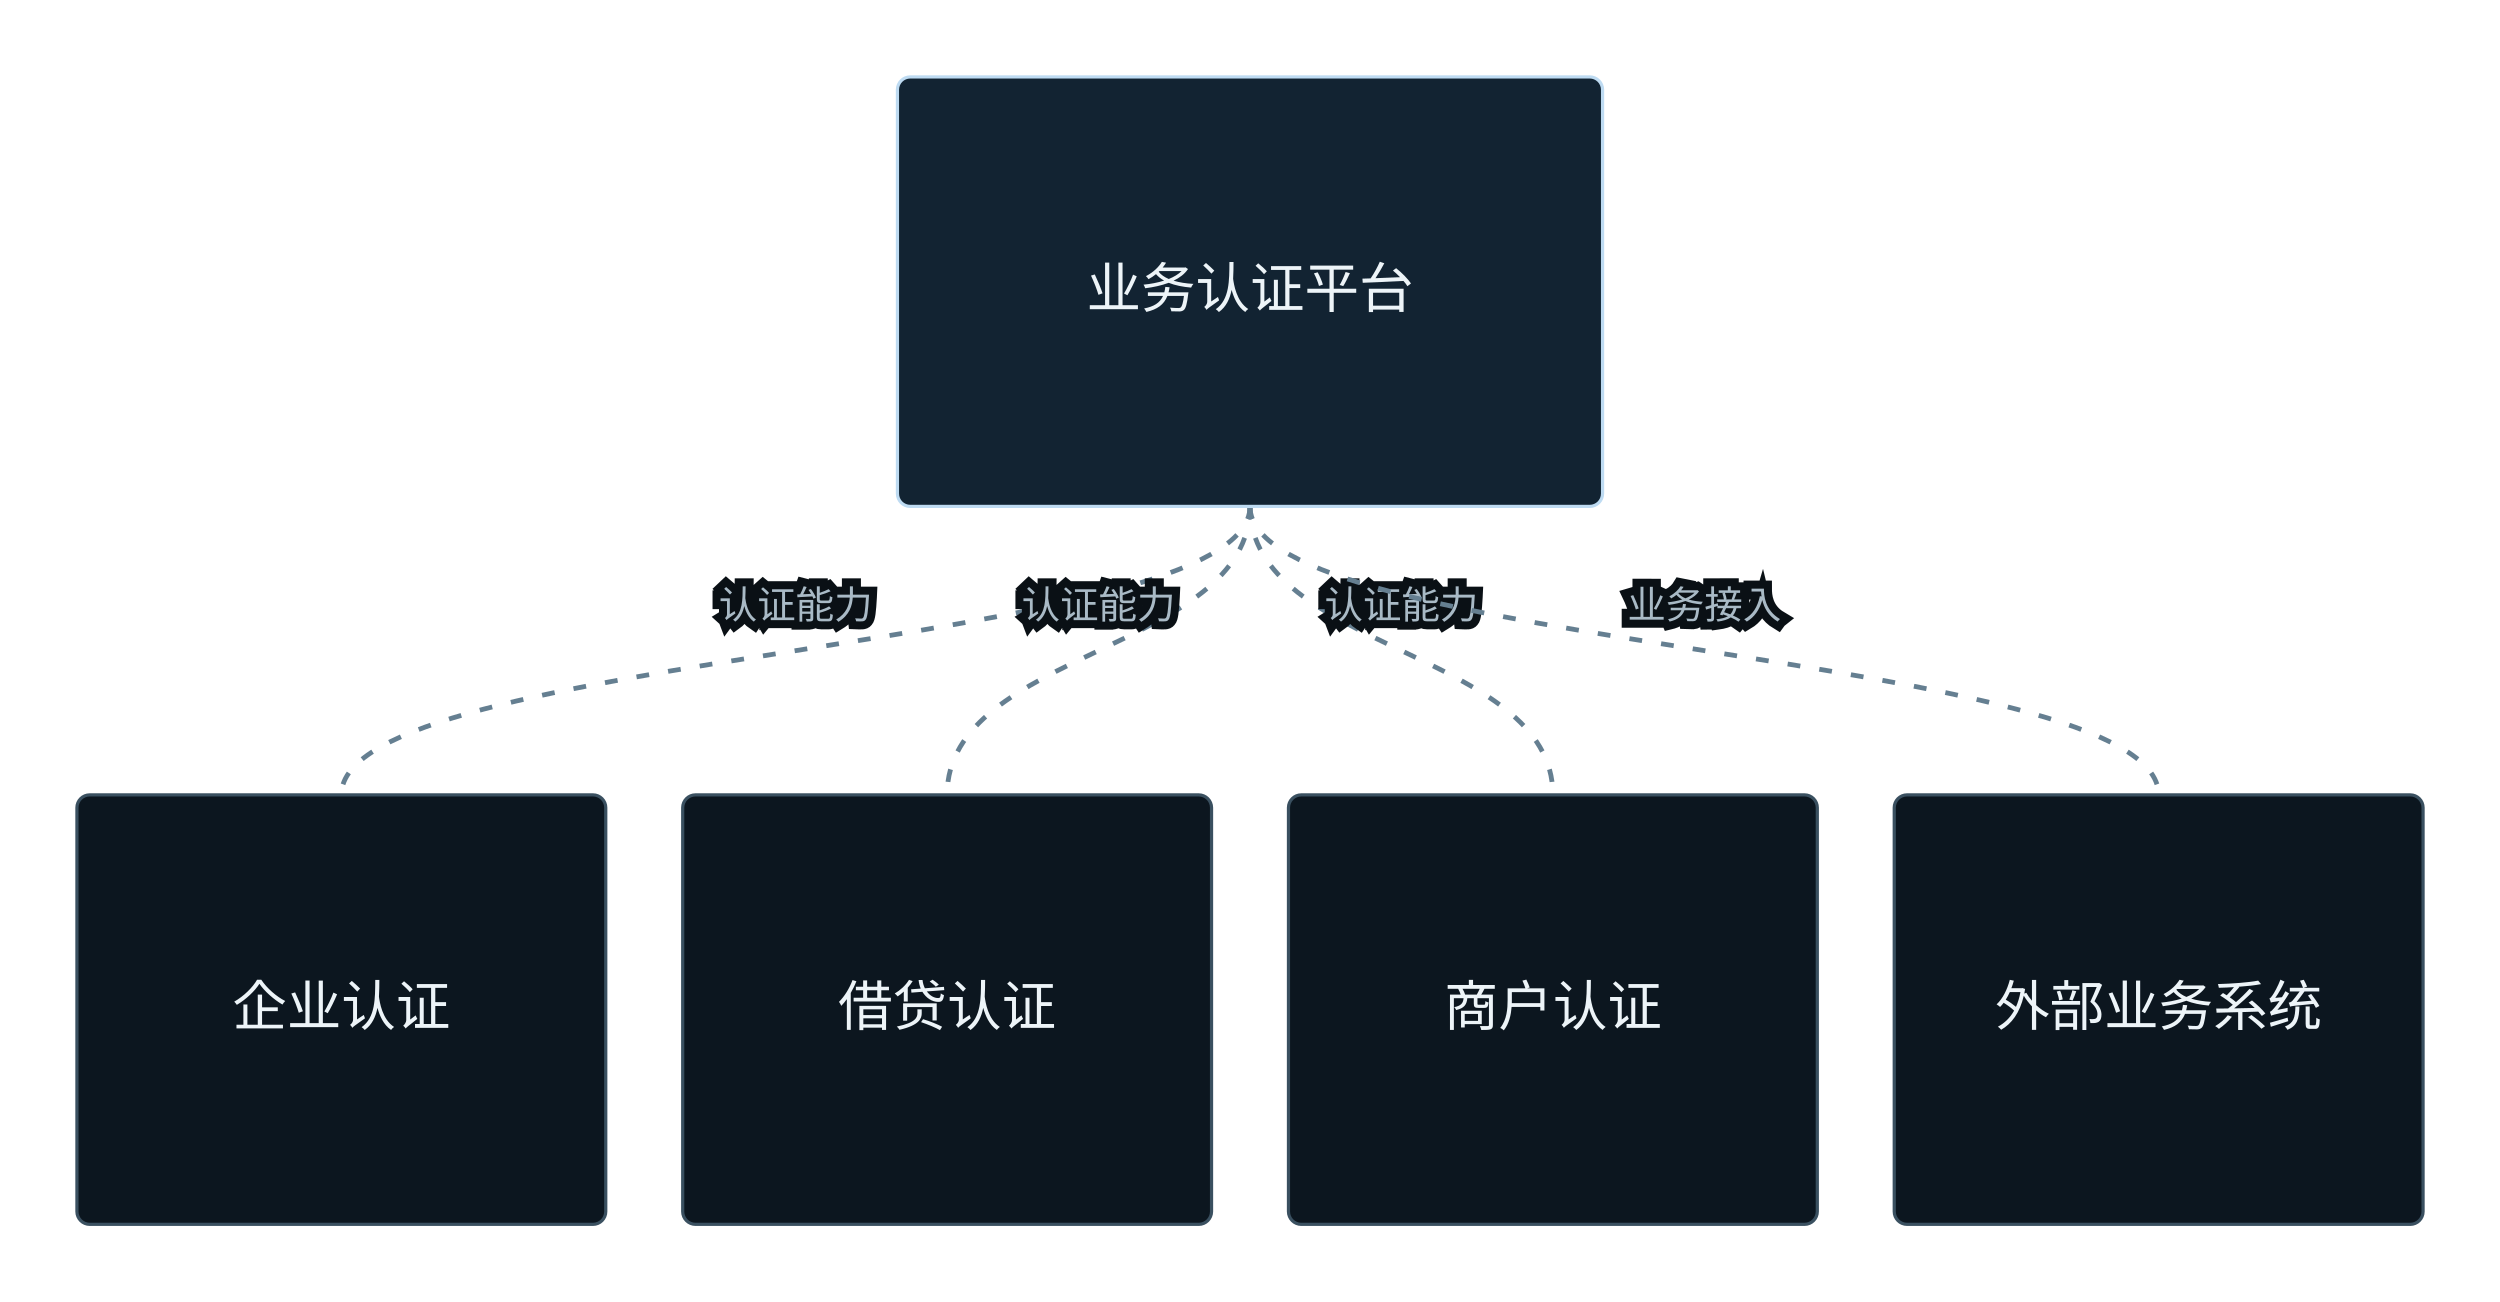
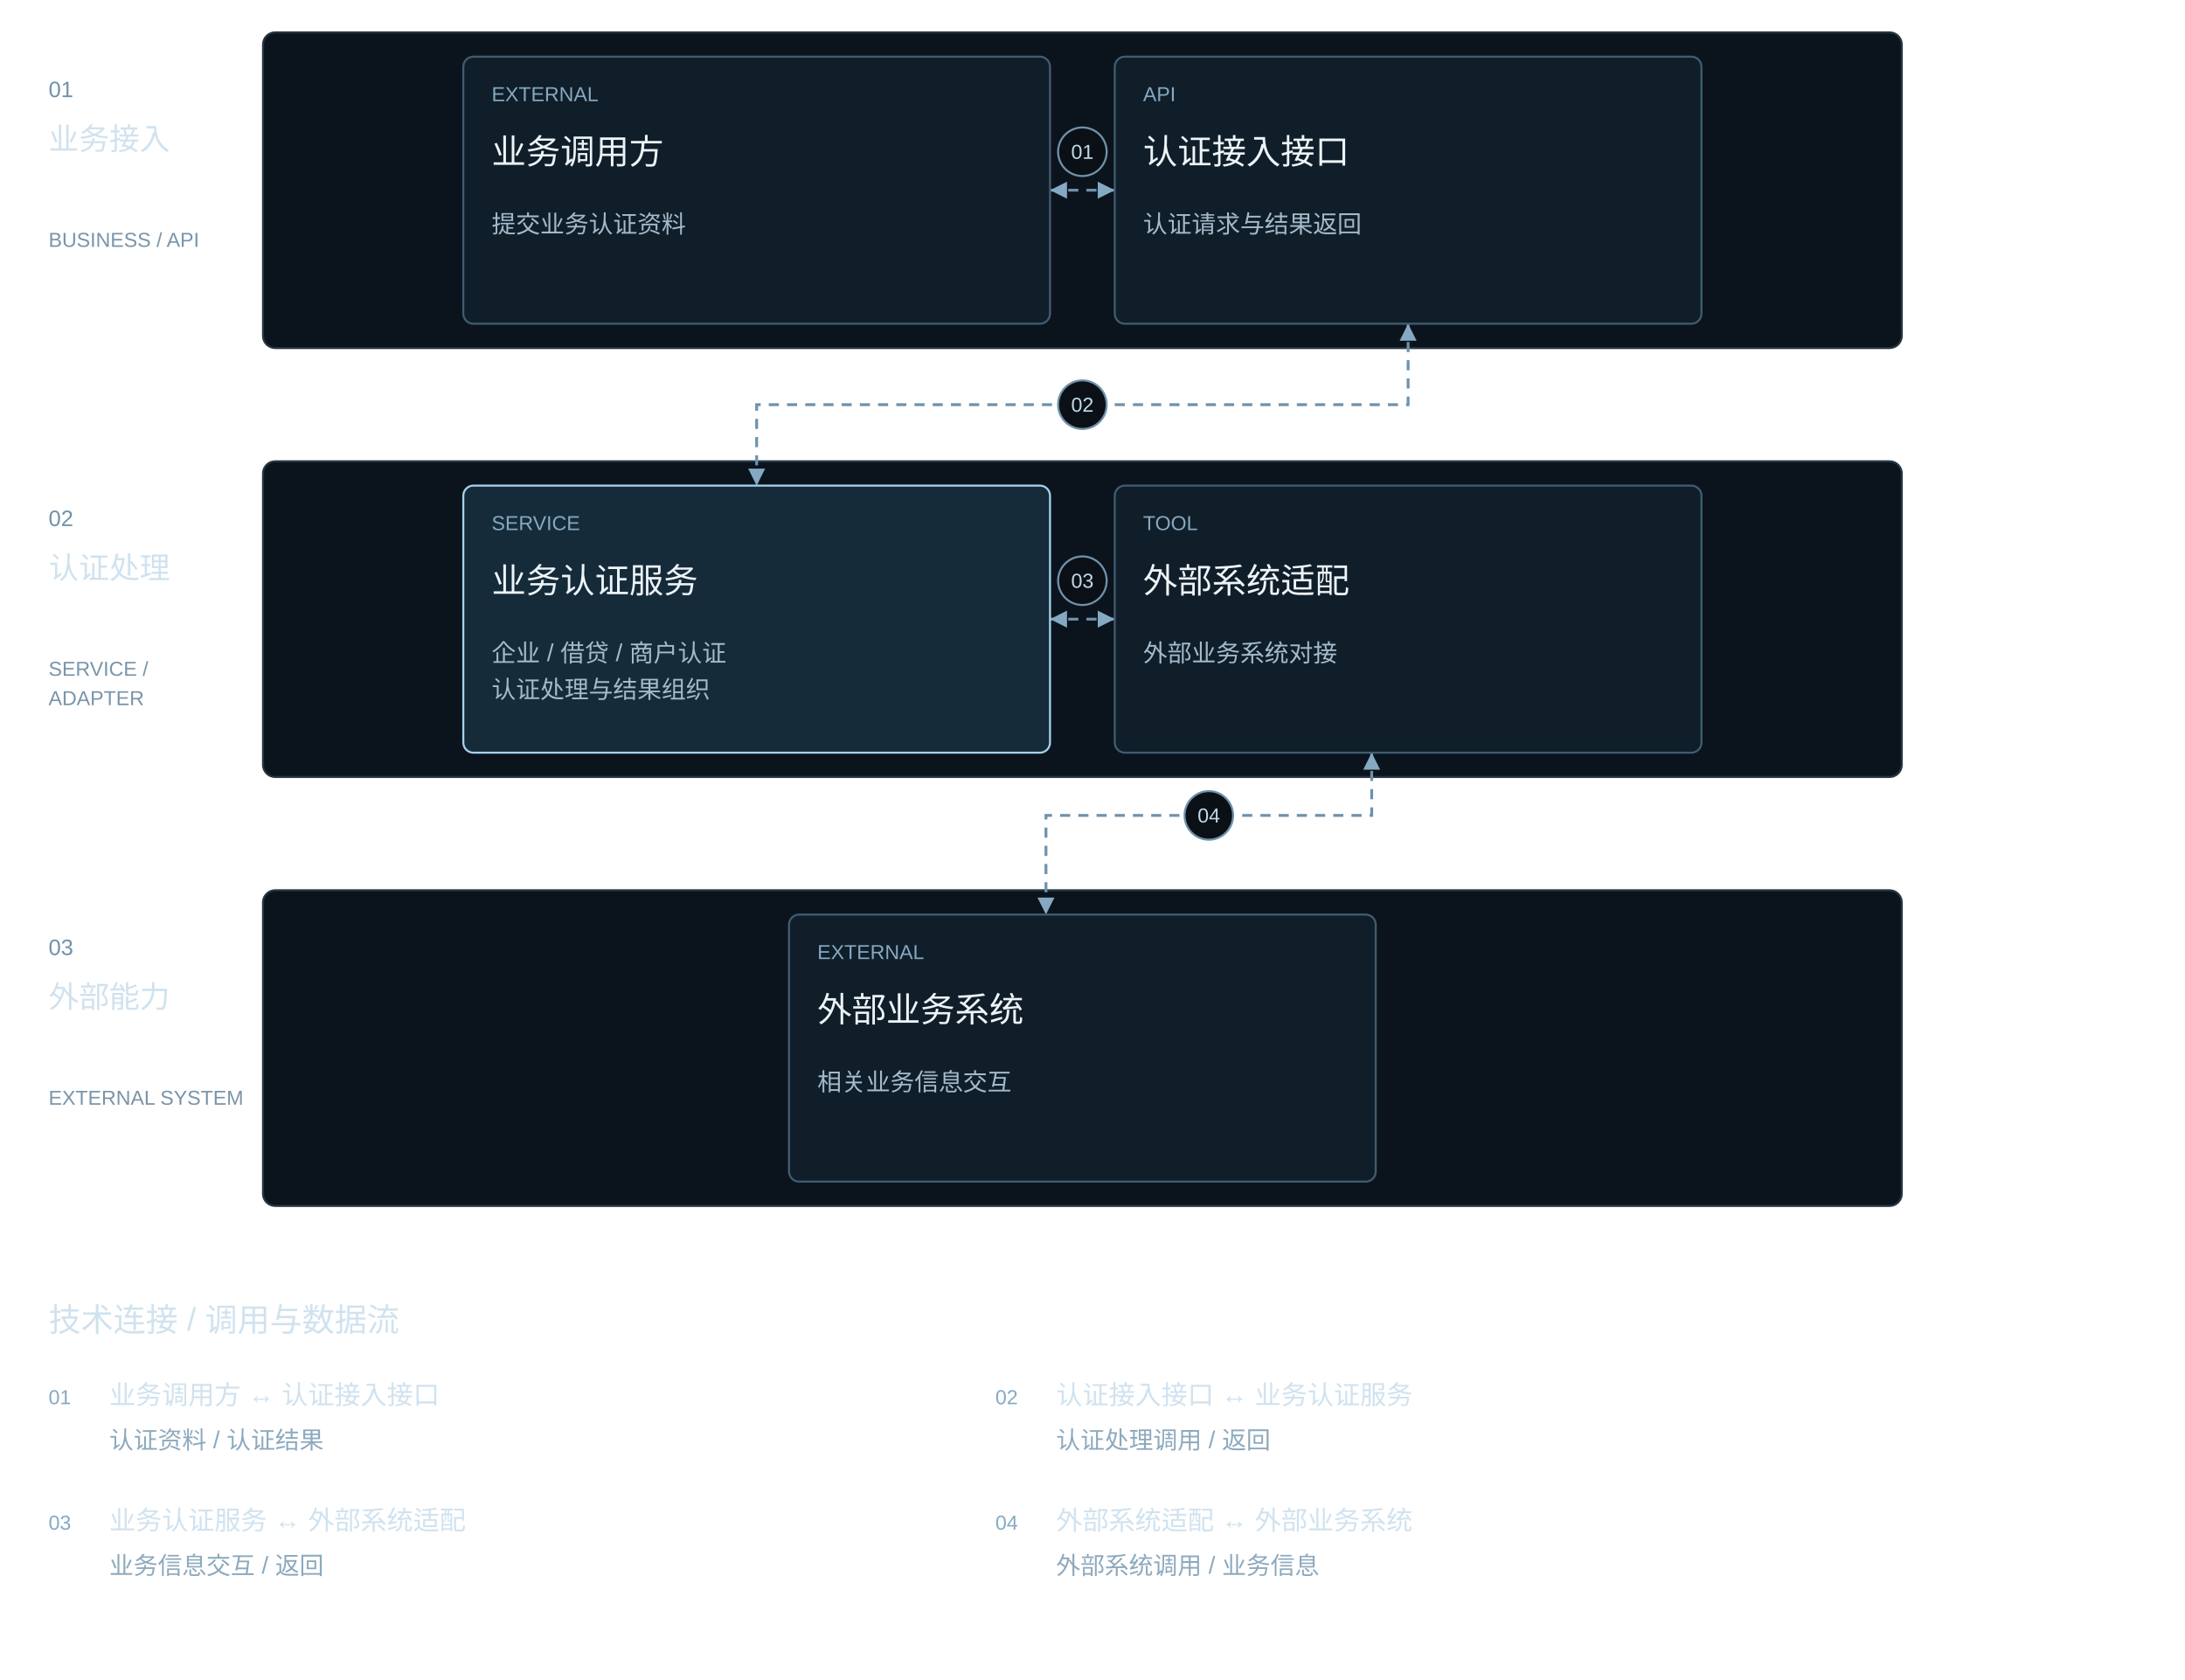
- <svg xmlns="http://www.w3.org/2000/svg" viewBox="0 0 780 406" role="img" aria-labelledby="title-authentication-center desc-authentication-center" style="font-family:Arial,'PingFang SC','Microsoft YaHei',sans-serif;background:#0a1015">
+ <svg xmlns="http://www.w3.org/2000/svg" viewBox="0 0 1080 830" role="img" aria-labelledby="title-authentication-center desc-authentication-center" style="font-family:Arial,'PingFang SC','Microsoft YaHei',sans-serif;background:#0a1015">
  <defs>
    <marker id="arrow-authentication-center" viewBox="0 0 10 10" refX="10" refY="5" markerWidth="6" markerHeight="6" orient="auto-start-reverse">
-       <path d="M0 0 L10 5 L0 10" fill="#bedbf2" />
+       <path d="M0 0 L10 5 L0 10" fill="#85a9c2" />
    </marker>
  </defs>
-   <path d="M390 158 C390 203,106.5 203,106.5 248" fill="none" stroke="#657f91" stroke-width="1.5" stroke-dasharray="4 6" />
-   <text x="248.25" y="193" fill="#a9bac6" font-size="12" text-anchor="middle" stroke="#0a1015" stroke-width="5" paint-order="stroke">认证能力</text>
-   <path d="M390 158 C390 203,295.5 203,295.5 248" fill="none" stroke="#657f91" stroke-width="1.5" stroke-dasharray="4 6" />
-   <text x="342.75" y="193" fill="#a9bac6" font-size="12" text-anchor="middle" stroke="#0a1015" stroke-width="5" paint-order="stroke">认证能力</text>
-   <path d="M390 158 C390 203,484.5 203,484.5 248" fill="none" stroke="#657f91" stroke-width="1.5" stroke-dasharray="4 6" />
-   <text x="437.25" y="193" fill="#a9bac6" font-size="12" text-anchor="middle" stroke="#0a1015" stroke-width="5" paint-order="stroke">认证能力</text>
-   <path d="M390 158 C390 203,673.5 203,673.5 248" fill="none" stroke="#657f91" stroke-width="1.5" stroke-dasharray="4 6" />
-   <text x="531.75" y="193" fill="#a9bac6" font-size="12" text-anchor="middle" stroke="#0a1015" stroke-width="5" paint-order="stroke">业务接入</text>
-   <g>
-     <rect x="280" y="24" width="220" height="134" rx="4" fill="#122332" stroke="#bedbf2" />
-     <text x="390" y="96" fill="#edf4f8" font-size="17" text-anchor="middle">
-       <tspan x="390" dy="0">业务认证平台</tspan>
+   <g data-layer="access">
+     <rect x="130" y="16" width="810" height="156" rx="6" fill="#0b141d" stroke="#253541" />
+     <text x="24" y="48" fill="#6f92aa" font-size="11" text-anchor="start">
+       <tspan x="24" dy="0">01</tspan>
+     </text>
+     <text x="24" y="74" fill="#d0e2ef" font-size="15" text-anchor="start">
+       <tspan x="24" dy="0">业务接入</tspan>
+     </text>
+     <text x="24" y="122" fill="#7994a8" font-size="10" text-anchor="start">
+       <tspan x="24" dy="0">BUSINESS / API</tspan>
    </text>
  </g>
-   <g>
-     <rect x="24" y="248" width="165" height="134" rx="4" fill="#0c161f" stroke="#3a5060" />
-     <text x="106.5" y="320" fill="#edf4f8" font-size="17" text-anchor="middle">
-       <tspan x="106.5" dy="0">企业认证</tspan>
+   <g data-layer="service">
+     <rect x="130" y="228" width="810" height="156" rx="6" fill="#0b141d" stroke="#253541" />
+     <text x="24" y="260" fill="#6f92aa" font-size="11" text-anchor="start">
+       <tspan x="24" dy="0">02</tspan>
+     </text>
+     <text x="24" y="286" fill="#d0e2ef" font-size="15" text-anchor="start">
+       <tspan x="24" dy="0">认证处理</tspan>
+     </text>
+     <text x="24" y="334" fill="#7994a8" font-size="10" text-anchor="start">
+       <tspan x="24" dy="0">SERVICE /</tspan>
+       <tspan x="24" dy="14.5">ADAPTER</tspan>
    </text>
  </g>
-   <g>
-     <rect x="213" y="248" width="165" height="134" rx="4" fill="#0c161f" stroke="#3a5060" />
-     <text x="295.5" y="320" fill="#edf4f8" font-size="17" text-anchor="middle">
-       <tspan x="295.5" dy="0">借贷认证</tspan>
+   <g data-layer="external">
+     <rect x="130" y="440" width="810" height="156" rx="6" fill="#0b141d" stroke="#253541" />
+     <text x="24" y="472" fill="#6f92aa" font-size="11" text-anchor="start">
+       <tspan x="24" dy="0">03</tspan>
+     </text>
+     <text x="24" y="498" fill="#d0e2ef" font-size="15" text-anchor="start">
+       <tspan x="24" dy="0">外部能力</tspan>
+     </text>
+     <text x="24" y="546" fill="#7994a8" font-size="10" text-anchor="start">
+       <tspan x="24" dy="0">EXTERNAL SYSTEM</tspan>
    </text>
  </g>
-   <g>
-     <rect x="402" y="248" width="165" height="134" rx="4" fill="#0c161f" stroke="#3a5060" />
-     <text x="484.5" y="320" fill="#edf4f8" font-size="17" text-anchor="middle">
-       <tspan x="484.5" dy="0">商户认证</tspan>
+   <g data-edge="01">
+     <path d="M519 94 H551" fill="none" stroke="#6f91aa" stroke-width="1.4" stroke-dasharray="5 4" marker-start="url(#arrow-authentication-center)" marker-end="url(#arrow-authentication-center)" />
+     <circle cx="535" cy="75" r="12" fill="#0a1015" stroke="#6f91aa" />
+     <text x="535" y="78.5" fill="#c1d9ea" font-size="10" text-anchor="middle">
+       <tspan x="535" dy="0">01</tspan>
    </text>
  </g>
-   <g>
-     <rect x="591" y="248" width="165" height="134" rx="4" fill="#0c161f" stroke="#3a5060" />
-     <text x="673.5" y="320" fill="#edf4f8" font-size="17" text-anchor="middle">
-       <tspan x="673.5" dy="0">外部业务系统</tspan>
+   <g data-edge="02">
+     <path d="M696 160 V200 H374 V240" fill="none" stroke="#6f91aa" stroke-width="1.4" stroke-dasharray="5 4" marker-start="url(#arrow-authentication-center)" marker-end="url(#arrow-authentication-center)" />
+     <circle cx="535" cy="200" r="12" fill="#0a1015" stroke="#6f91aa" />
+     <text x="535" y="203.5" fill="#c1d9ea" font-size="10" text-anchor="middle">
+       <tspan x="535" dy="0">02</tspan>
    </text>
  </g>
+   <g data-edge="03">
+     <path d="M519 306 H551" fill="none" stroke="#6f91aa" stroke-width="1.4" stroke-dasharray="5 4" marker-start="url(#arrow-authentication-center)" marker-end="url(#arrow-authentication-center)" />
+     <circle cx="535" cy="287" r="12" fill="#0a1015" stroke="#6f91aa" />
+     <text x="535" y="290.5" fill="#c1d9ea" font-size="10" text-anchor="middle">
+       <tspan x="535" dy="0">03</tspan>
+     </text>
+   </g>
+   <g data-edge="04">
+     <path d="M678 372 V403 H517 V452" fill="none" stroke="#6f91aa" stroke-width="1.4" stroke-dasharray="5 4" marker-start="url(#arrow-authentication-center)" marker-end="url(#arrow-authentication-center)" />
+     <circle cx="597.5" cy="403" r="12" fill="#0a1015" stroke="#6f91aa" />
+     <text x="597.5" y="406.5" fill="#c1d9ea" font-size="10" text-anchor="middle">
+       <tspan x="597.5" dy="0">04</tspan>
+     </text>
+   </g>
+   <g data-node="business">
+     <rect x="229" y="28" width="290" height="132" rx="5" fill="#101e29" stroke="#405c70" />
+     <text x="243" y="50" fill="#85a9c2" font-size="10" text-anchor="start">
+       <tspan x="243" dy="0">EXTERNAL</tspan>
+     </text>
+     <text x="243" y="81" fill="#edf4f8" font-size="17" text-anchor="start">
+       <tspan x="243" dy="0">业务调用方</tspan>
+     </text>
+     <text x="243" y="115" fill="#a4bacb" font-size="12" text-anchor="start">
+       <tspan x="243" dy="0">提交业务认证资料</tspan>
+     </text>
+   </g>
+   <g data-node="api">
+     <rect x="551" y="28" width="290" height="132" rx="5" fill="#101e29" stroke="#405c70" />
+     <text x="565" y="50" fill="#85a9c2" font-size="10" text-anchor="start">
+       <tspan x="565" dy="0">API</tspan>
+     </text>
+     <text x="565" y="81" fill="#edf4f8" font-size="17" text-anchor="start">
+       <tspan x="565" dy="0">认证接入接口</tspan>
+     </text>
+     <text x="565" y="115" fill="#a4bacb" font-size="12" text-anchor="start">
+       <tspan x="565" dy="0">认证请求与结果返回</tspan>
+     </text>
+   </g>
+   <g data-node="auth">
+     <rect x="229" y="240" width="290" height="132" rx="5" fill="#152b3a" stroke="#a6d0eb" />
+     <text x="243" y="262" fill="#85a9c2" font-size="10" text-anchor="start">
+       <tspan x="243" dy="0">SERVICE</tspan>
+     </text>
+     <text x="243" y="293" fill="#edf4f8" font-size="17" text-anchor="start">
+       <tspan x="243" dy="0">业务认证服务</tspan>
+     </text>
+     <text x="243" y="327" fill="#a4bacb" font-size="12" text-anchor="start">
+       <tspan x="243" dy="0">企业 / 借贷 / 商户认证</tspan>
+       <tspan x="243" dy="18">认证处理与结果组织</tspan>
+     </text>
+   </g>
+   <g data-node="adapter">
+     <rect x="551" y="240" width="290" height="132" rx="5" fill="#101e29" stroke="#405c70" />
+     <text x="565" y="262" fill="#85a9c2" font-size="10" text-anchor="start">
+       <tspan x="565" dy="0">TOOL</tspan>
+     </text>
+     <text x="565" y="293" fill="#edf4f8" font-size="17" text-anchor="start">
+       <tspan x="565" dy="0">外部系统适配</tspan>
+     </text>
+     <text x="565" y="327" fill="#a4bacb" font-size="12" text-anchor="start">
+       <tspan x="565" dy="0">外部业务系统对接</tspan>
+     </text>
+   </g>
+   <g data-node="external">
+     <rect x="390" y="452" width="290" height="132" rx="5" fill="#101e29" stroke="#405c70" />
+     <text x="404" y="474" fill="#85a9c2" font-size="10" text-anchor="start">
+       <tspan x="404" dy="0">EXTERNAL</tspan>
+     </text>
+     <text x="404" y="505" fill="#edf4f8" font-size="17" text-anchor="start">
+       <tspan x="404" dy="0">外部业务系统</tspan>
+     </text>
+     <text x="404" y="539" fill="#a4bacb" font-size="12" text-anchor="start">
+       <tspan x="404" dy="0">相关业务信息交互</tspan>
+     </text>
+   </g>
+   <text x="24" y="658" fill="#d0e2ef" font-size="16" text-anchor="start">
+     <tspan x="24" dy="0">技术连接 / 调用与数据流</tspan>
+   </text>
+   <text x="24" y="694" fill="#85a9c2" font-size="10" text-anchor="start">
+     <tspan x="24" dy="0">01</tspan>
+   </text>
+   <text x="54" y="694" fill="#d0e2ef" font-size="13" text-anchor="start">
+     <tspan x="54" dy="0">业务调用方 ↔ 认证接入接口</tspan>
+   </text>
+   <text x="54" y="716" fill="#8da9bd" font-size="12" text-anchor="start">
+     <tspan x="54" dy="0">认证资料 / 认证结果</tspan>
+   </text>
+   <text x="492" y="694" fill="#85a9c2" font-size="10" text-anchor="start">
+     <tspan x="492" dy="0">02</tspan>
+   </text>
+   <text x="522" y="694" fill="#d0e2ef" font-size="13" text-anchor="start">
+     <tspan x="522" dy="0">认证接入接口 ↔ 业务认证服务</tspan>
+   </text>
+   <text x="522" y="716" fill="#8da9bd" font-size="12" text-anchor="start">
+     <tspan x="522" dy="0">认证处理调用 / 返回</tspan>
+   </text>
+   <text x="24" y="756" fill="#85a9c2" font-size="10" text-anchor="start">
+     <tspan x="24" dy="0">03</tspan>
+   </text>
+   <text x="54" y="756" fill="#d0e2ef" font-size="13" text-anchor="start">
+     <tspan x="54" dy="0">业务认证服务 ↔ 外部系统适配</tspan>
+   </text>
+   <text x="54" y="778" fill="#8da9bd" font-size="12" text-anchor="start">
+     <tspan x="54" dy="0">业务信息交互 / 返回</tspan>
+   </text>
+   <text x="492" y="756" fill="#85a9c2" font-size="10" text-anchor="start">
+     <tspan x="492" dy="0">04</tspan>
+   </text>
+   <text x="522" y="756" fill="#d0e2ef" font-size="13" text-anchor="start">
+     <tspan x="522" dy="0">外部系统适配 ↔ 外部业务系统</tspan>
+   </text>
+   <text x="522" y="778" fill="#8da9bd" font-size="12" text-anchor="start">
+     <tspan x="522" dy="0">外部系统调用 / 业务信息</tspan>
+   </text>
</svg>
